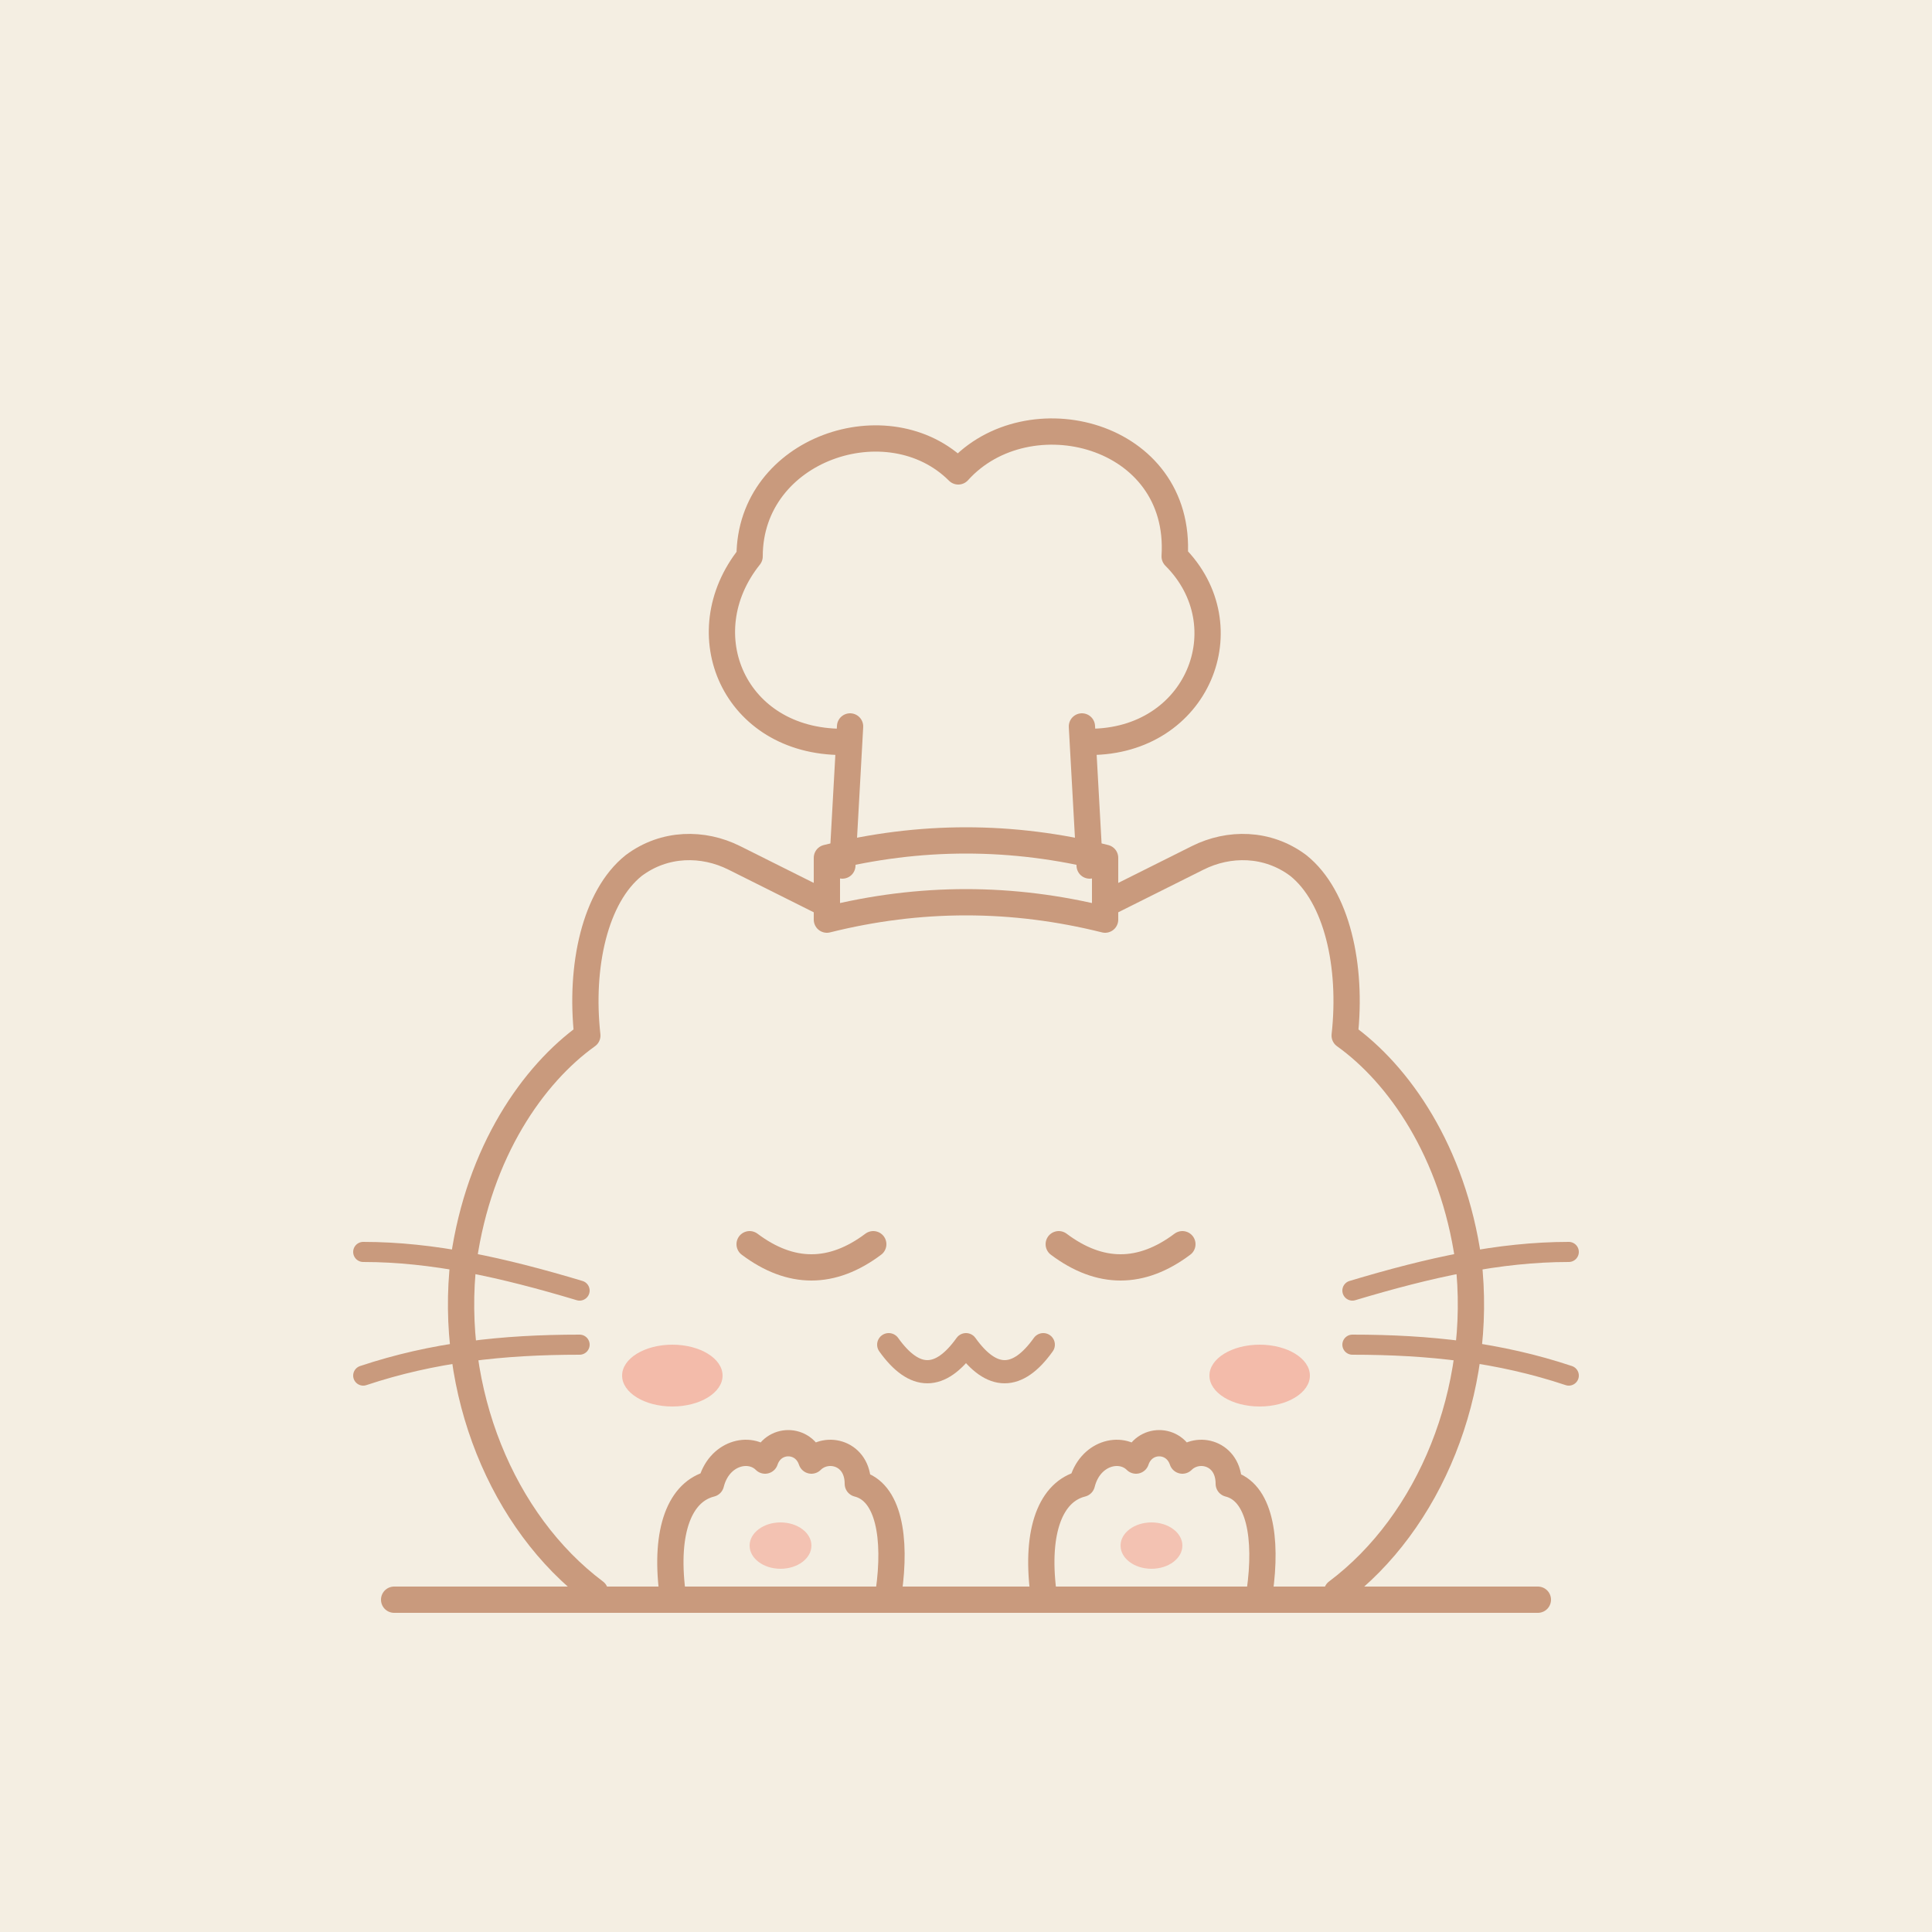
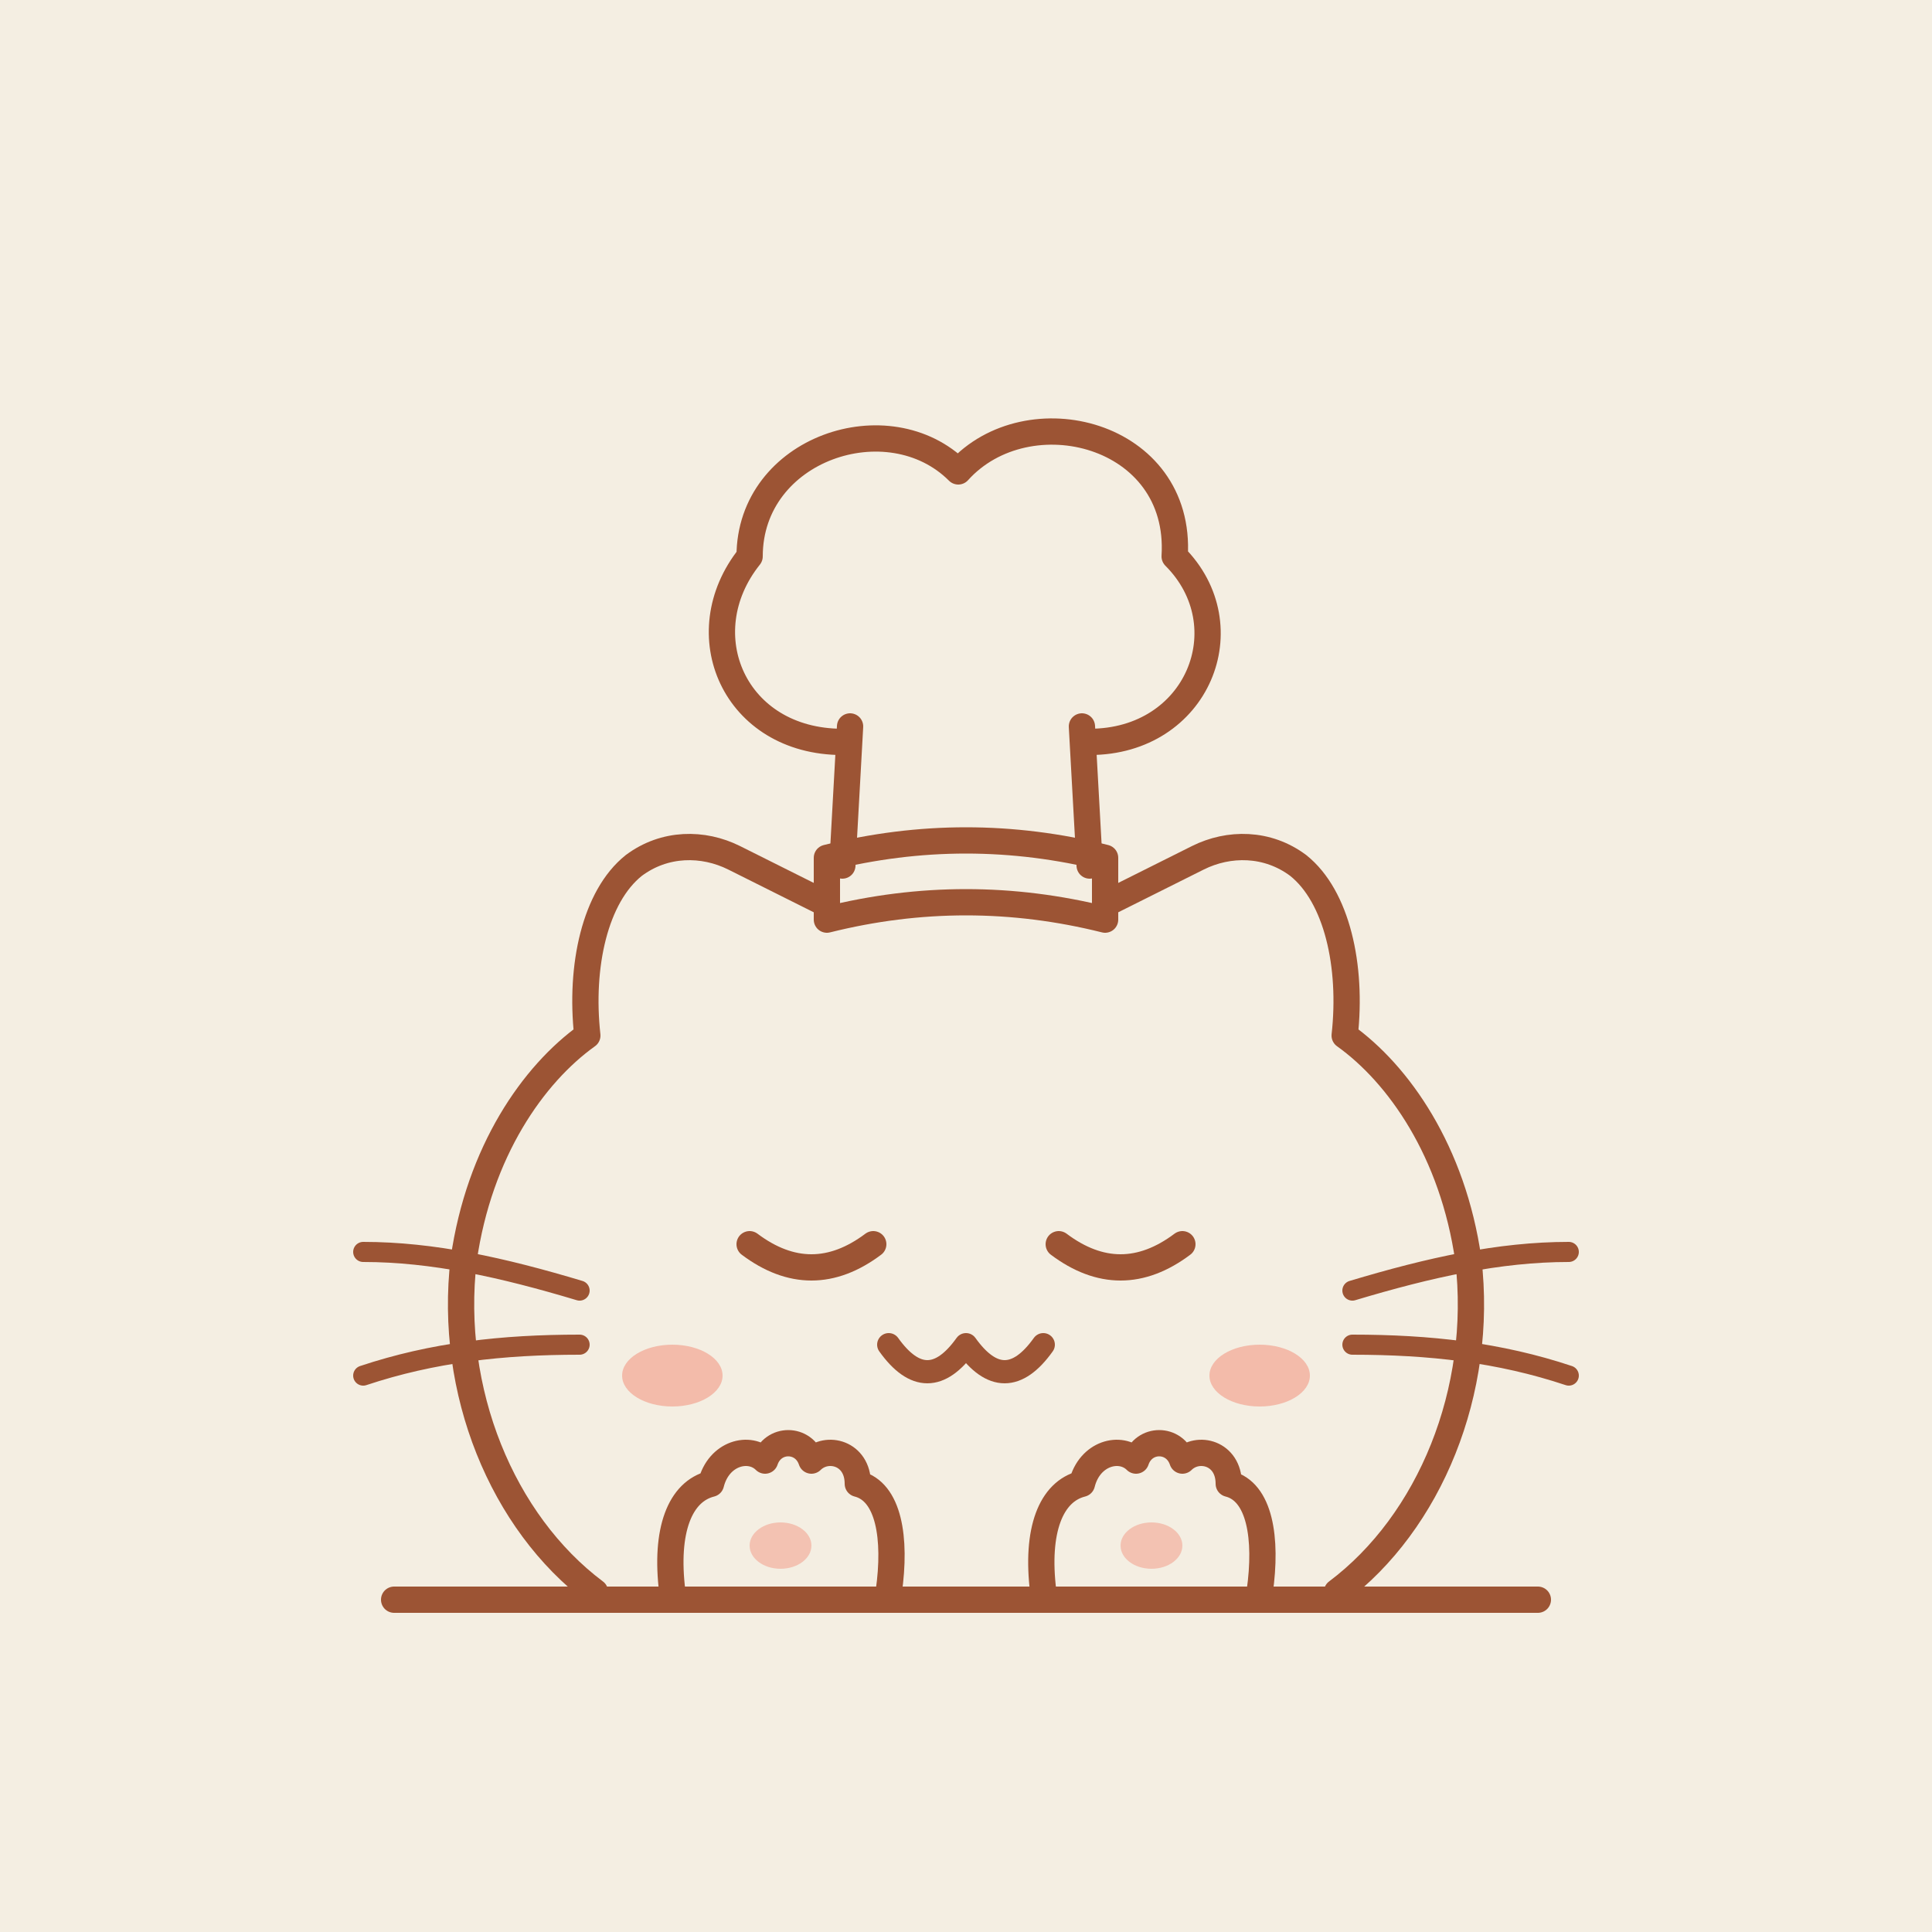
<svg xmlns="http://www.w3.org/2000/svg" viewBox="0 0 200 200">
  <rect width="200" height="200" fill="#f4eee2" />
-   <g transform="translate(100 104) scale(.8) translate(-100 -80)" fill="none" stroke="#c99a7d" stroke-width="3.4" stroke-linecap="round" stroke-linejoin="round">
+   <g transform="translate(100 104) scale(.8) translate(-100 -80)" fill="none" stroke="#9c5434" stroke-width="3.4" stroke-linecap="round" stroke-linejoin="round">
    <path d="M84 46 C70 46 64 32 72 22 C72 8 90 2 99 11 C108 1 128 6 127 22 C136 31 130 46 116 46" />
    <path d="M85 44 L84 62 M115 44 L116 62" />
    <path d="M82 61 L82 69 C94 66 106 66 118 69 L118 61 C106 58 94 58 82 61" />
    <path d="M52 156 C40 147 33 130 35 113 C37 99 44 89 51 84 C50 75 52 66 57 62 C61 59 66 59 70 61 C74 63 78 65 82 67" />
    <path d="M118 67 C122 65 126 63 130 61 C134 59 139 59 143 62 C148 66 150 75 149 84 C156 89 163 99 165 113 C167 130 160 147 148 156" />
    <path d="M72 111 Q80 117 88 111" />
    <path d="M112 111 Q120 117 128 111" />
    <g stroke-width="2.6">
      <path d="M50 117 C40 114 31 112 22 112" />
      <path d="M50 124 C40 124 31 125 22 128" />
      <path d="M150 117 C160 114 169 112 178 112" />
      <path d="M150 124 C160 124 169 125 178 128" />
    </g>
    <path d="M90 124 Q95 131 100 124 Q105 131 110 124" stroke-width="3" />
    <ellipse cx="62" cy="128" rx="6.5" ry="4" fill="#f2a593" stroke="none" opacity="0.7" />
    <ellipse cx="138" cy="128" rx="6.5" ry="4" fill="#f2a593" stroke="none" opacity="0.7" />
    <path d="M62 156 C61 148 63 143 67 142 C68 138 72 137 74 139 C75 136 79 136 80 139 C82 137 86 138 86 142 C90 143 91 149 90 156" />
    <path d="M110 156 C109 148 111 143 115 142 C116 138 120 137 122 139 C123 136 127 136 128 139 C130 137 134 138 134 142 C138 143 139 149 138 156" />
    <ellipse cx="76" cy="150" rx="4" ry="3" fill="#f2a593" stroke="none" opacity="0.6" />
    <ellipse cx="124" cy="150" rx="4" ry="3" fill="#f2a593" stroke="none" opacity="0.6" />
    <path d="M26 157 L174 157" />
  </g>
</svg>
